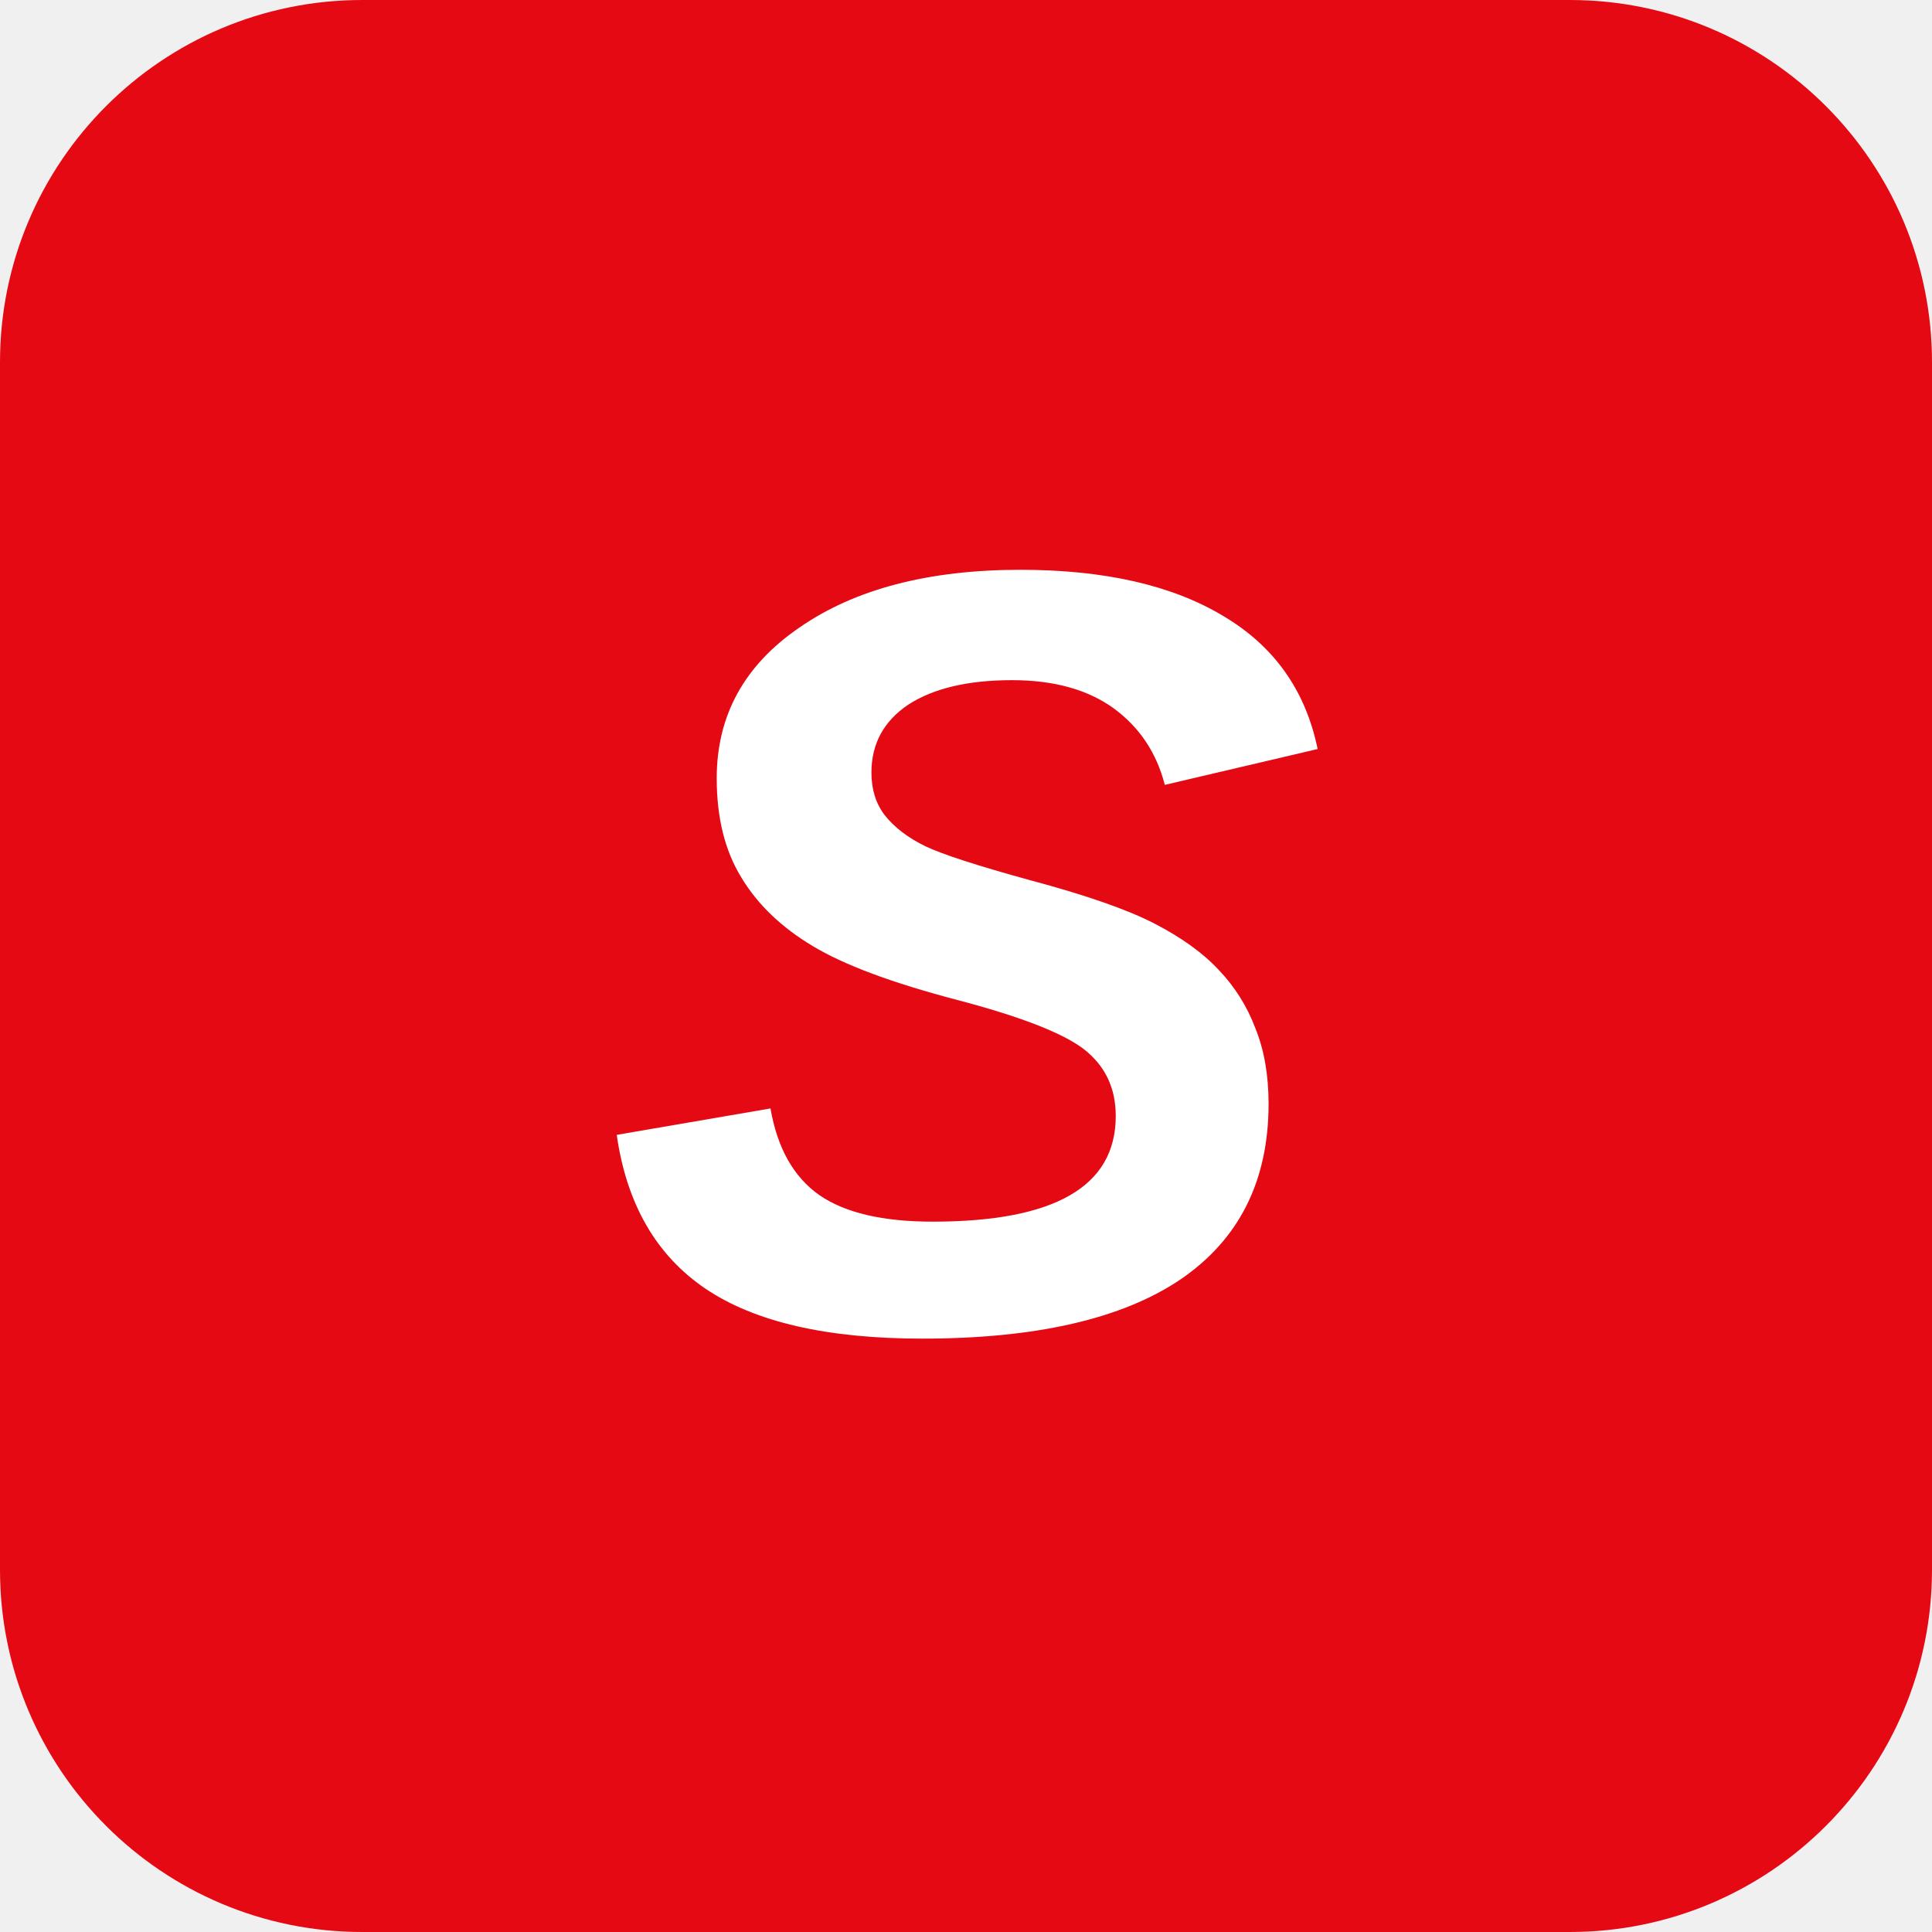
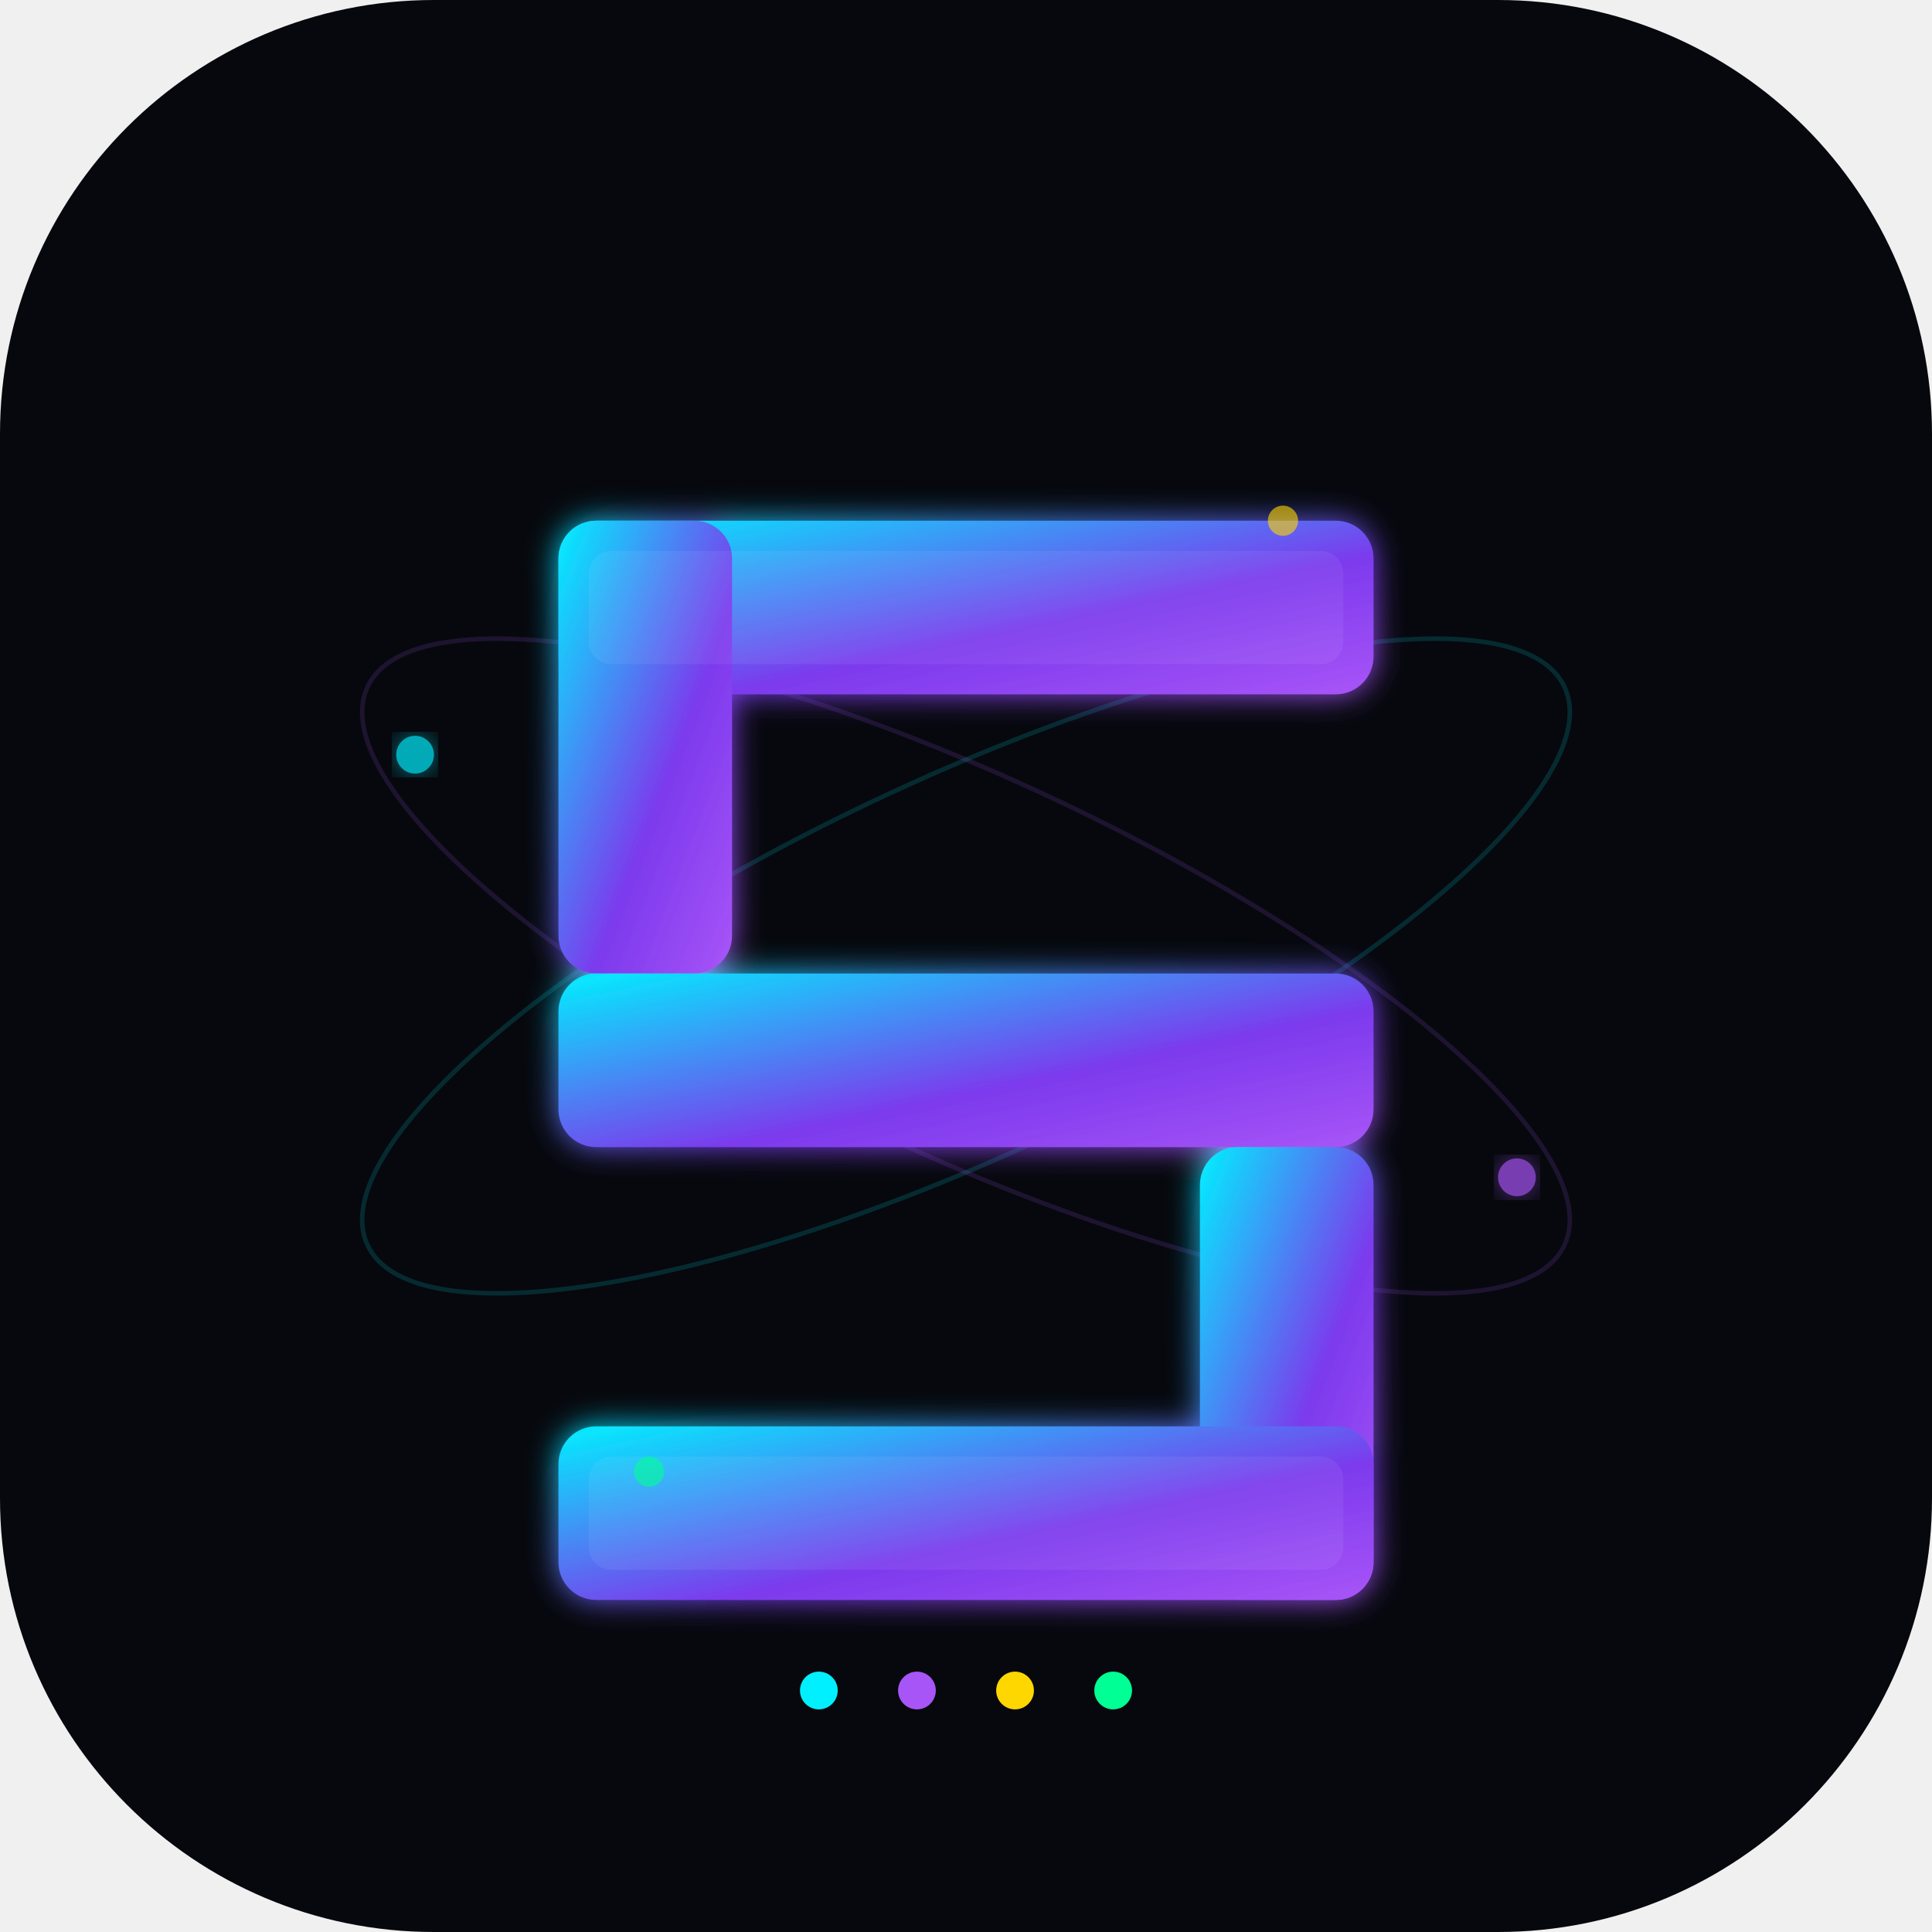
- <svg xmlns="http://www.w3.org/2000/svg" viewBox="0 0 32 32" fill="none">
-   <rect width="32" height="32" rx="6" fill="#E50914" />
-   <text x="16" y="22" font-family="Arial Black,Arial,sans-serif" font-size="18" font-weight="900" font-style="italic" fill="white" text-anchor="middle">S</text>
+ <svg xmlns="http://www.w3.org/2000/svg" viewBox="0 0 512 512" width="512" height="512">
+   <defs>
+     <linearGradient id="g" x1="0%" y1="0%" x2="100%" y2="100%">
+       <stop offset="0%" style="stop-color:#00F0FF" />
+       <stop offset="60%" style="stop-color:#7C3AED" />
+       <stop offset="100%" style="stop-color:#A855F7" />
+     </linearGradient>
+     <filter id="gl">
+       <feGaussianBlur stdDeviation="4" result="b" />
+       <feMerge>
+         <feMergeNode in="b" />
+         <feMergeNode in="SourceGraphic" />
+       </feMerge>
+     </filter>
+   </defs>
+   <rect width="512" height="512" rx="115" fill="#06080D" />
+   <ellipse cx="256" cy="256" rx="175" ry="50" fill="none" stroke="#00F0FF" stroke-width="1.2" opacity="0.15" transform="rotate(-25 256 256)" />
+   <ellipse cx="256" cy="256" rx="175" ry="50" fill="none" stroke="#A855F7" stroke-width="1.2" opacity="0.15" transform="rotate(25 256 256)" />
+   <g filter="url(#gl)">
+     <rect x="148" y="138" width="216" height="46" rx="10" fill="url(#g)" />
+     <rect x="148" y="138" width="46" height="120" rx="10" fill="url(#g)" />
+     <rect x="148" y="258" width="216" height="46" rx="10" fill="url(#g)" />
+     <rect x="318" y="304" width="46" height="120" rx="10" fill="url(#g)" />
+     <rect x="148" y="378" width="216" height="46" rx="10" fill="url(#g)" />
+     <rect x="156" y="146" width="200" height="30" rx="6" fill="white" opacity="0.06" />
+     <rect x="156" y="386" width="200" height="30" rx="6" fill="white" opacity="0.06" />
+   </g>
+   <circle cx="110" cy="200" r="5" fill="#00F0FF" opacity="0.7" filter="url(#gl)" />
+   <circle cx="402" cy="312" r="5" fill="#A855F7" opacity="0.7" filter="url(#gl)" />
+   <circle cx="172" cy="390" r="4" fill="#00FF94" opacity="0.6" />
+   <circle cx="340" cy="138" r="4" fill="#FFD700" opacity="0.6" />
+   <circle cx="217" cy="448" r="5" fill="#00F0FF" />
+   <circle cx="243" cy="448" r="5" fill="#A855F7" />
+   <circle cx="269" cy="448" r="5" fill="#FFD700" />
+   <circle cx="295" cy="448" r="5" fill="#00FF94" />
</svg>
